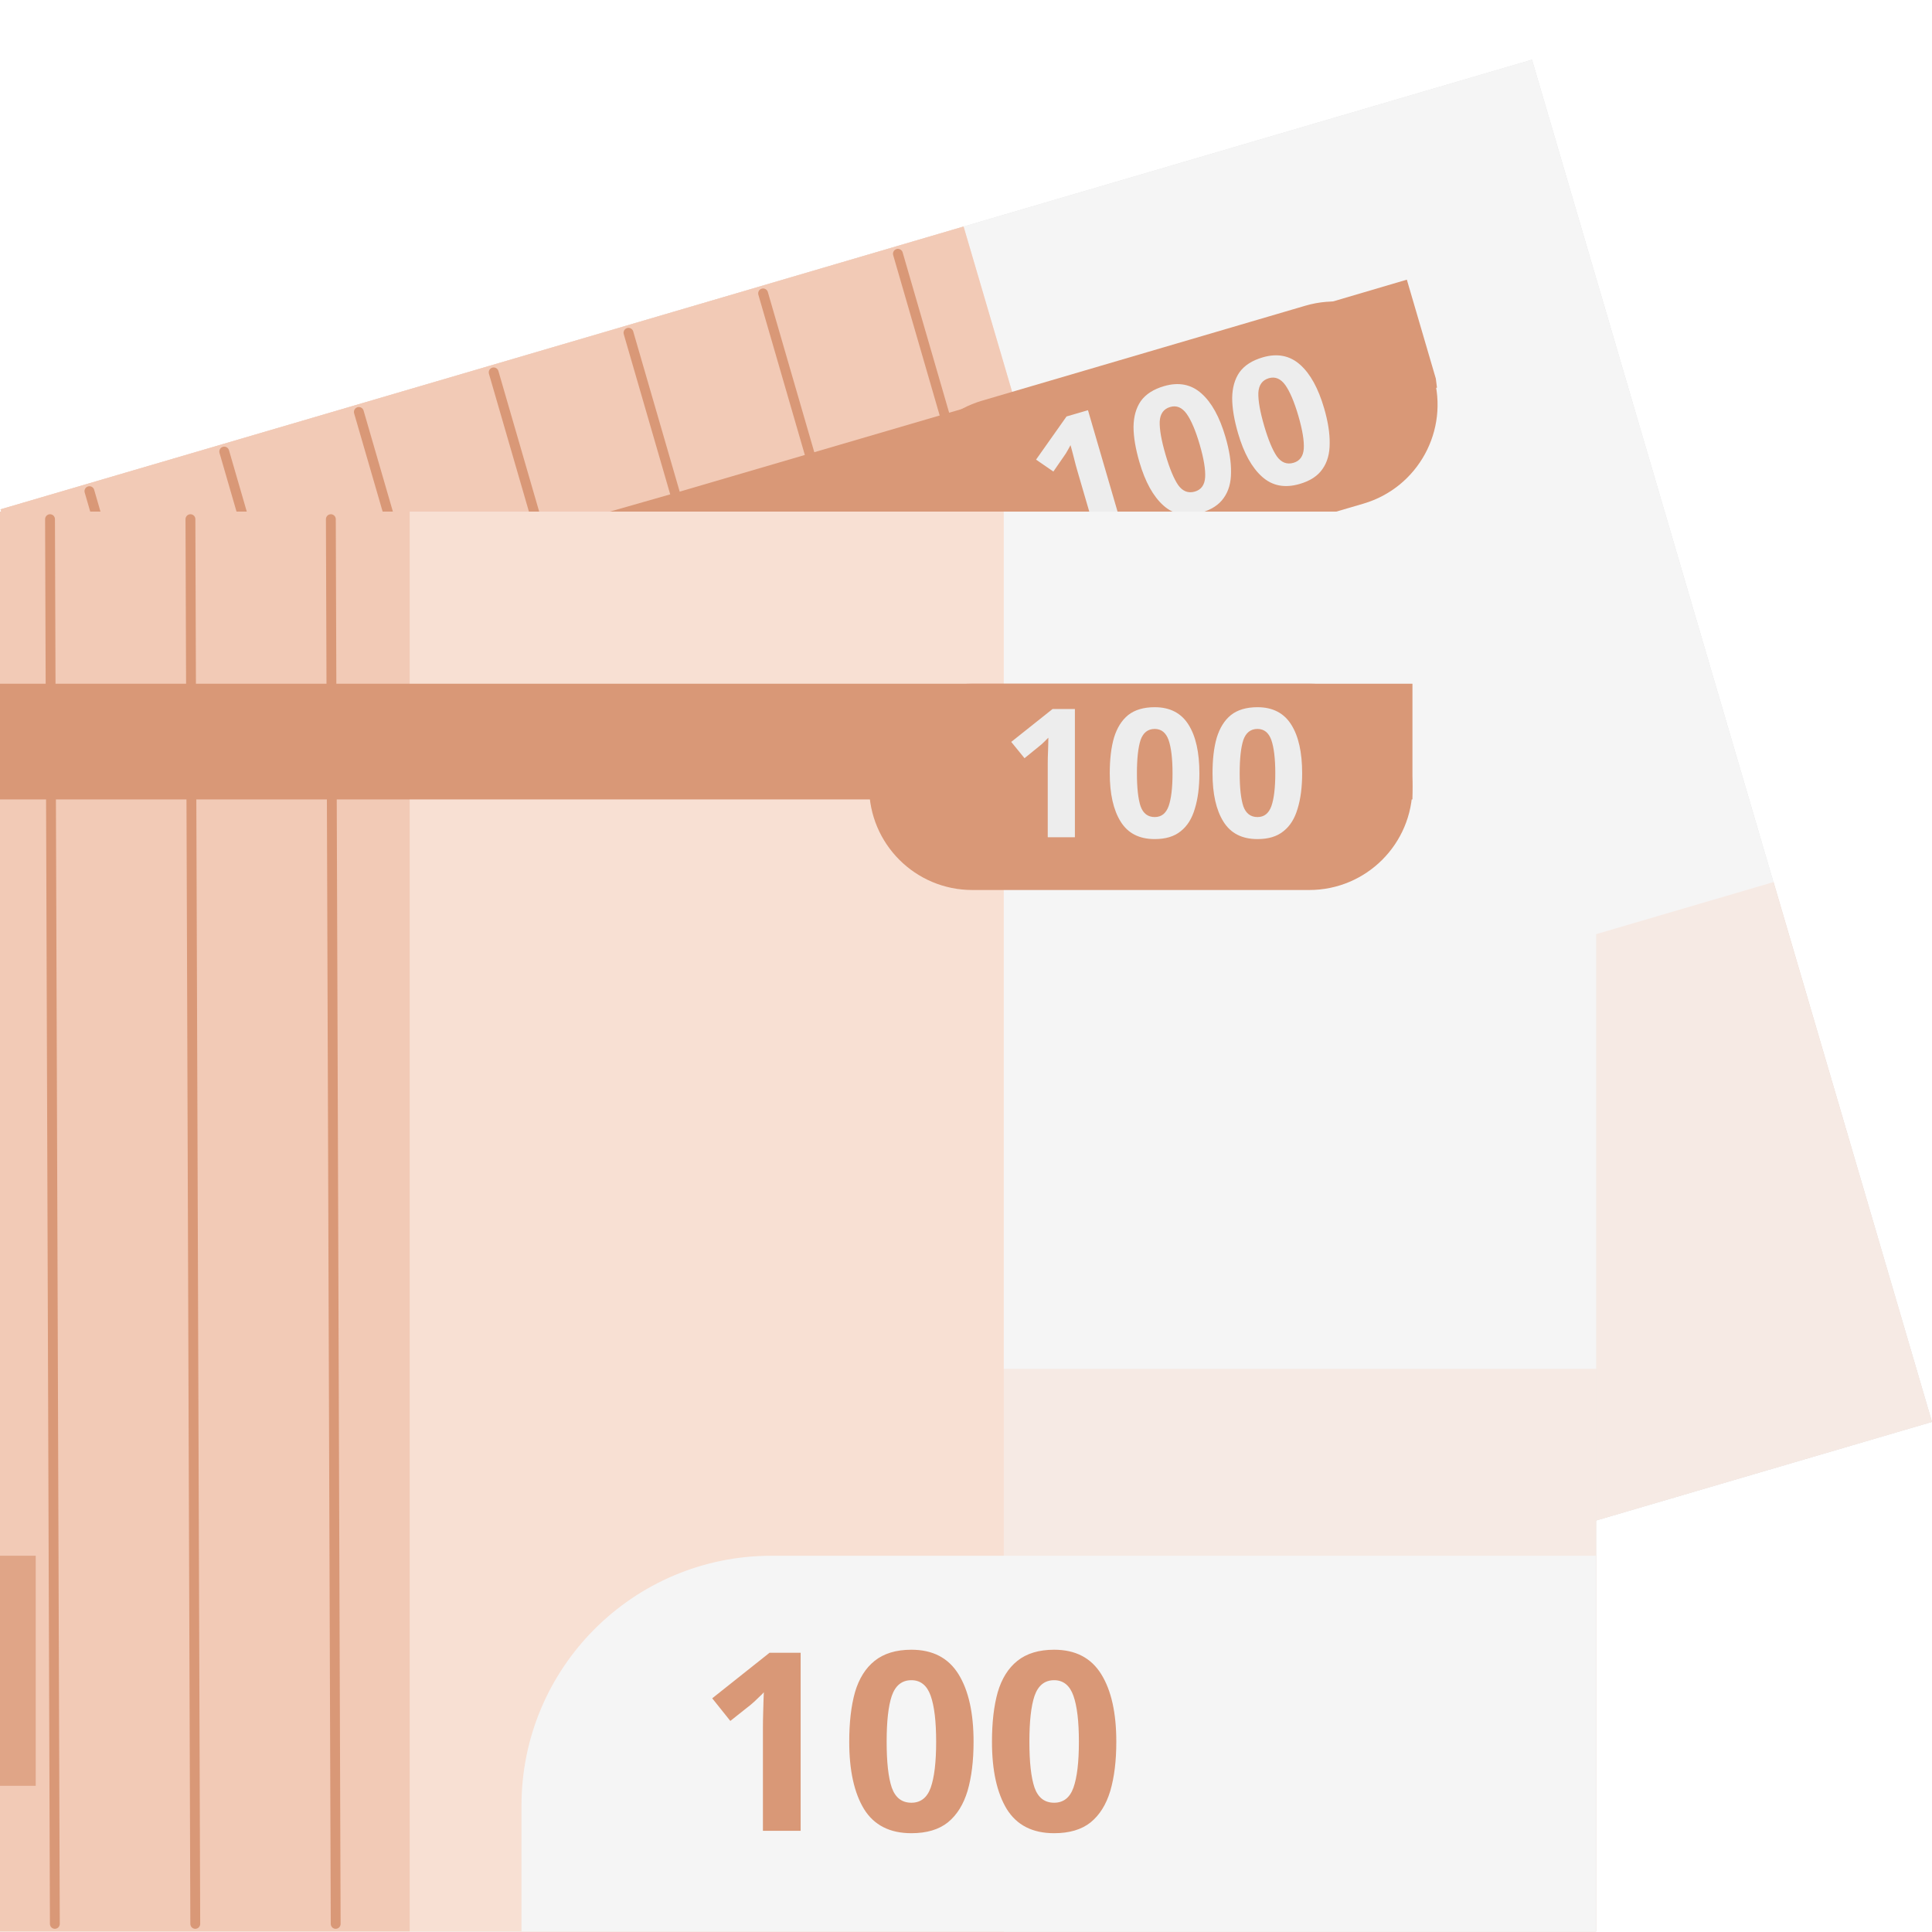
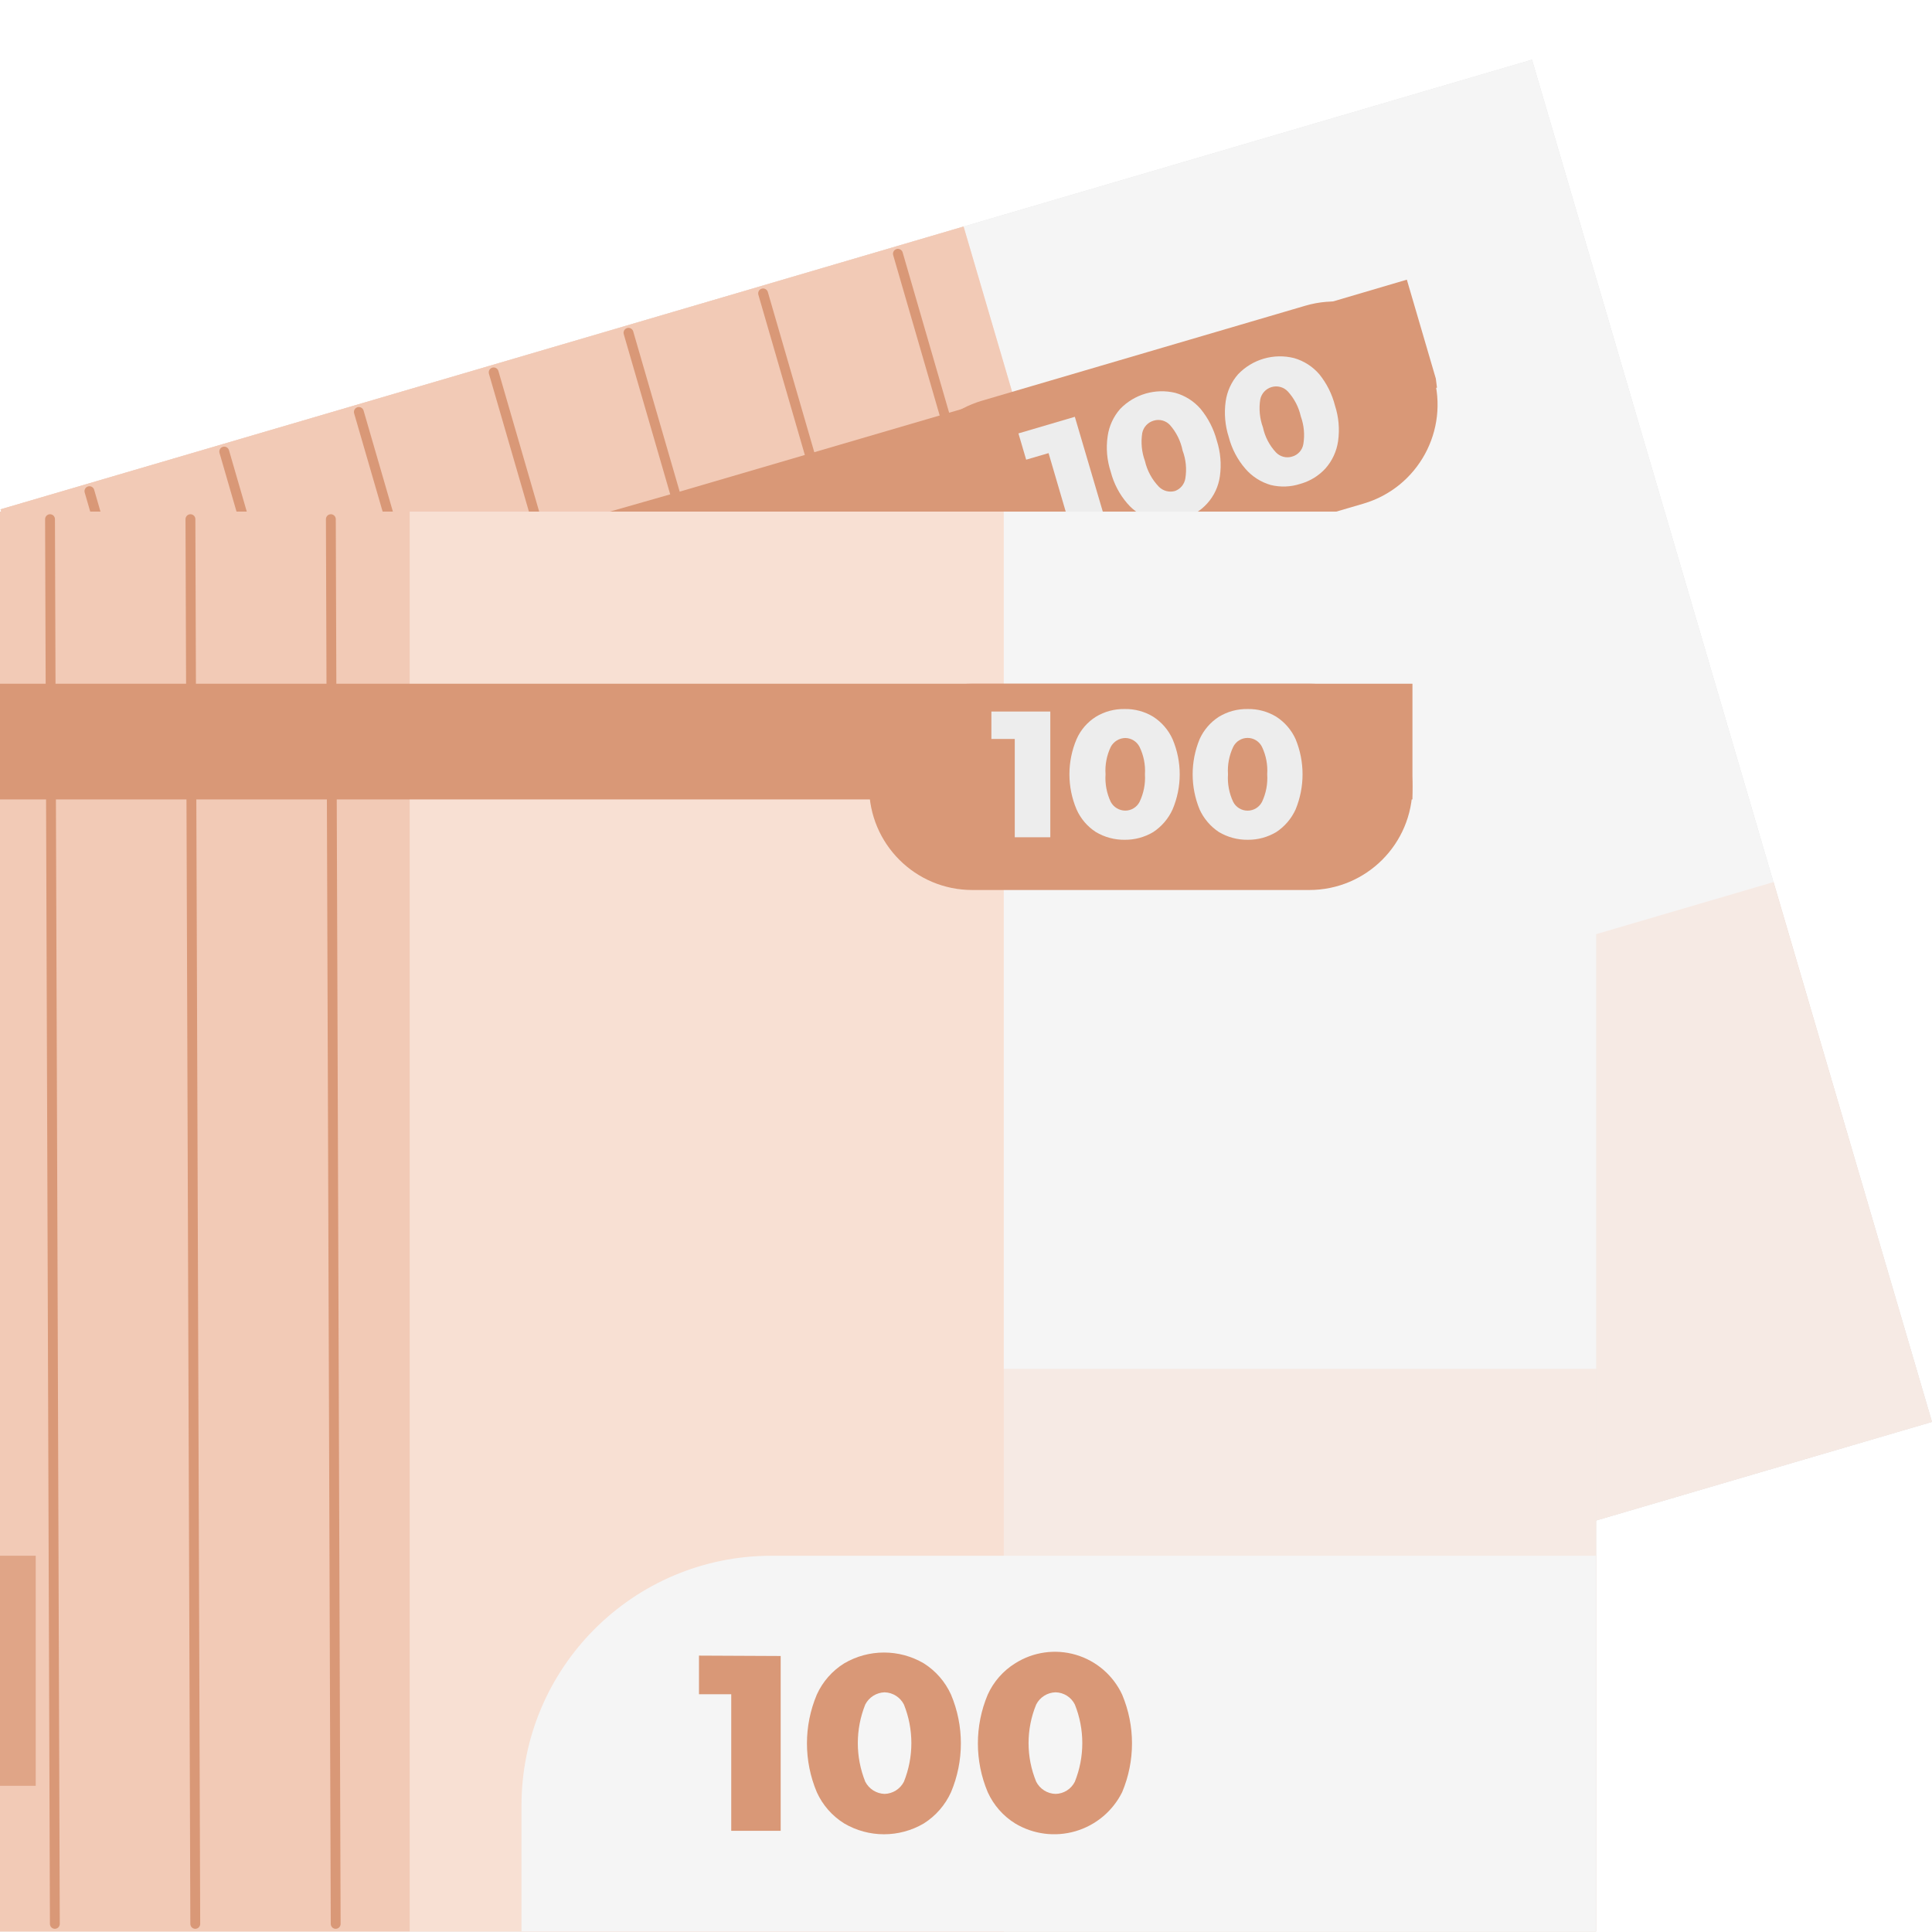
<svg xmlns="http://www.w3.org/2000/svg" viewBox="0 0 100.03 100">
  <defs>
-     <style>.cls-1{isolation:isolate;}.Light-35,.cls-11,.cls-2,.cls-8{fill:#ededed;}.cls-3,.cls-4{fill:#f2cab6;}.cls-4{opacity:0.5;}.Light-35{mix-blend-mode:soft-light;}.cls-5,.cls-9{fill:none;}.cls-5{stroke:#d99877;stroke-linecap:round;stroke-linejoin:round;stroke-width:0.51px;}.cls-10,.cls-6,.cls-7{fill:#d99877;}.cls-7{opacity:0.75;}.cls-8{font-size:9.3px;}.cls-10,.cls-11,.cls-8{font-family:FiraSans-ExtraBold, Fira Sans ExtraBold;font-weight:800;}.cls-10{font-size:12.92px;}.cls-11{font-size:9.3px;}</style>
+     <style>.cls-1{isolation:isolate;}.Light-35,.cls-2{fill:#ededed;}.cls-3,.cls-4{fill:#f2cab6;}.cls-4{opacity:0.5;}.Light-35{mix-blend-mode:soft-light;}.cls-5,.cls-8{fill:none;}.cls-5{stroke:#d99877;stroke-linecap:round;stroke-linejoin:round;stroke-width:0.51px;}.cls-6,.cls-7{fill:#d99877;}.cls-7{opacity:0.75;}</style>
  </defs>
  <g class="cls-1">
    <g id="Layer_2" data-name="Layer 2">
      <g id="Игра">
        <g id="Купюра_-_100" data-name="Купюра - 100">
          <g id="_100" data-name="100">
            <polygon class="cls-2" points="100.03 73.62 70.6 82.26 20.75 96.9 18.63 89.67 15.27 78.24 12.54 68.95 4.23 40.68 2.54 34.93 0.03 26.38 32.06 16.97 49.89 11.73 79.32 3.09 91.82 45.67 100.03 73.62" />
            <polygon class="cls-3" points="0.03 26.38 2.54 34.93 4.23 40.68 12.54 68.95 15.27 78.24 18.63 89.67 20.75 96.9 70.6 82.26 68.48 75.03 65.12 63.6 62.39 54.31 55.41 30.53 54.09 26.03 52.4 20.28 49.89 11.73 32.06 16.97 0.03 26.37 0.03 26.38" />
            <polygon class="cls-4" points="100.03 73.62 70.6 82.26 20.75 96.9 18.63 89.67 15.27 78.24 12.54 68.95 16.89 67.68 23.87 65.63 30.84 63.58 37.81 61.53 44.79 59.48 51.76 57.44 58.74 55.39 62.39 54.31 91.82 45.67 91.83 45.67 100.03 73.62" />
            <polygon class="Light-35" points="100.03 73.62 70.6 82.26 20.75 96.9 18.63 89.67 15.27 78.24 12.54 68.95 4.23 40.68 2.54 34.93 0.03 26.38 32.06 16.97 49.89 11.73 79.32 3.09 91.82 45.67 100.03 73.62" />
            <polygon class="cls-3" points="70.6 82.26 20.75 96.9 18.63 89.67 15.27 78.24 12.54 68.95 4.23 40.68 2.54 34.93 0.03 26.38 0.03 26.37 32.06 16.97 49.89 11.73 52.4 20.28 54.09 26.03 55.41 30.53 62.39 54.31 65.12 63.6 68.48 75.03 70.6 82.26" />
            <line class="cls-5" x1="24.9" y1="95.29" x2="4.63" y2="25.43" />
            <line class="cls-5" x1="31.87" y1="93.24" x2="11.61" y2="23.38" />
            <line class="cls-5" x1="38.85" y1="91.19" x2="18.58" y2="21.33" />
            <line class="cls-5" x1="45.82" y1="89.14" x2="25.56" y2="19.28" />
            <line class="cls-5" x1="52.8" y1="87.09" x2="32.54" y2="17.23" />
            <line class="cls-5" x1="59.77" y1="85.05" x2="39.51" y2="15.19" />
            <line class="cls-5" x1="66.75" y1="83" x2="46.49" y2="13.14" />
            <path class="cls-6" d="M74.4,20.07h0L54.09,26l-3.55,1-3.1.91-3.88,1.14-7,2.05-7,2-7,2.05-7,2-7,2L4.23,40.68,2.54,34.93,7,33.61l7-2.05,7-2,7-2.05,7-2,7-2.05,7-2.05,1.89-.55.08,0,1.56-.46,15.39-4.52.17,0,4.75-1.4,1.5,5.12Z" />
            <polygon class="cls-7" points="75.29 73.03 68.48 75.03 64.76 76.12 57.78 78.17 50.81 80.22 43.83 82.27 36.86 84.32 29.88 86.37 22.91 88.41 18.63 89.67 15.27 78.24 19.59 76.97 26.56 74.92 33.54 72.88 40.51 70.83 47.49 68.78 54.46 66.73 61.44 64.68 65.12 63.6 71.93 61.6 75.29 73.03" />
            <rect class="cls-6" x="46.65" y="18.07" width="28.13" height="10.68" rx="5.34" transform="translate(125.57 28.76) rotate(163.63)" />
-             <text class="cls-8" transform="matrix(0.96, -0.28, 0.28, 0.96, 54.5, 28.69)">100</text>
+             <path class="cls-2" d="M55.65,21.58l1.84,6.24-1.77.52-1.43-4.88-1.16.34-.4-1.36Z" />
+             <path class="cls-2" d="M59.68,26.9a2.65,2.65,0,0,1-1.31-.83,4.06,4.06,0,0,1-.86-1.64,4,4,0,0,1-.16-1.85A2.7,2.7,0,0,1,58,21.17a3,3,0,0,1,2.85-.83,2.69,2.69,0,0,1,1.31.83A4.32,4.32,0,0,1,63,22.81a4.15,4.15,0,0,1,.16,1.85,2.64,2.64,0,0,1-.65,1.4,2.68,2.68,0,0,1-1.3.8A2.79,2.79,0,0,1,59.68,26.9Zm1.69-2.12a2.8,2.8,0,0,0-.14-1.45A2.84,2.84,0,0,0,60.57,22a.82.82,0,0,0-.84-.22.84.84,0,0,0-.59.64,2.91,2.91,0,0,0,.14,1.45A2.84,2.84,0,0,0,60,25.2a.85.85,0,0,0,.84.22A.83.83,0,0,0,61.37,24.78Z" />
+             <path class="cls-2" d="M65.79,25.11a2.74,2.74,0,0,1-1.31-.84,4.06,4.06,0,0,1-.86-1.64,4.15,4.15,0,0,1-.16-1.85,2.7,2.7,0,0,1,.64-1.4A3,3,0,0,1,67,18.54a2.71,2.71,0,0,1,1.31.84A4.25,4.25,0,0,1,69.12,21a4.11,4.11,0,0,1,.16,1.84,2.71,2.71,0,0,1-.65,1.41,2.76,2.76,0,0,1-1.3.8A2.79,2.79,0,0,1,65.79,25.11ZM67.48,23a2.84,2.84,0,0,0-.13-1.44,2.83,2.83,0,0,0-.67-1.29.83.83,0,0,0-.84-.23.84.84,0,0,0-.59.64,2.9,2.9,0,0,0,.14,1.45,2.73,2.73,0,0,0,.67,1.29.82.82,0,0,0,.84.22A.81.81,0,0,0,67.48,23Z" />
          </g>
-           <polygon class="cls-9" points="100.03 73.62 70.6 82.26 20.75 96.9 18.63 89.67 15.27 78.24 12.54 68.95 4.23 40.68 2.54 34.93 0.03 26.38 0.03 26.37 32.06 16.97 49.89 11.73 79.32 3.09 91.82 45.67 100.03 73.62" />
+           <polygon class="cls-8" points="100.03 73.62 70.6 82.26 20.75 96.9 18.63 89.67 15.27 78.24 12.54 68.95 4.23 40.68 2.54 34.93 0.03 26.38 0.03 26.37 32.06 16.97 49.89 11.73 79.32 3.09 91.82 45.67 100.03 73.62" />
          <g id="_100-2" data-name="100">
            <rect class="cls-2" y="26.49" width="82.64" height="73.51" />
            <rect class="cls-3" y="26.49" width="51.97" height="73.51" />
            <rect class="cls-4" y="70.87" width="82.64" height="29.13" />
            <path class="cls-2" d="M39.92,80.55H82.64a0,0,0,0,1,0,0V100a0,0,0,0,1,0,0H27a0,0,0,0,1,0,0V93.49A12.94,12.94,0,0,1,39.92,80.55Z" />
            <rect class="Light-35" y="26.49" width="82.64" height="73.51" />
            <rect class="cls-3" y="26.49" width="21.21" height="73.51" />
            <line class="cls-5" x1="17.38" y1="99.61" x2="17.13" y2="26.88" />
            <line class="cls-5" x1="10.11" y1="99.61" x2="9.86" y2="26.88" />
            <line class="cls-5" x1="2.84" y1="99.61" x2="2.59" y2="26.88" />
            <rect class="cls-6" y="35.4" width="73.13" height="5.99" />
            <rect class="cls-7" y="80.55" width="1.85" height="11.91" />
            <rect class="cls-6" x="45" y="35.4" width="28.13" height="10.68" rx="5.34" />
-             <text class="cls-10" transform="translate(36.11 94.79)">100</text>
-             <text class="cls-11" transform="translate(51.81 43.35)">100</text>
+             <path class="cls-6" d="M40.42,85.74v9.05H37.86V87.72H36.19v-2Z" />
+             <path class="cls-6" d="M43.71,94.41a3.7,3.7,0,0,1-1.42-1.62,6.51,6.51,0,0,1,0-5.05,3.7,3.7,0,0,1,1.42-1.62,4.07,4.07,0,0,1,4.12,0,3.74,3.74,0,0,1,1.41,1.62,6.51,6.51,0,0,1,0,5.05,3.74,3.74,0,0,1-1.41,1.62,4.07,4.07,0,0,1-4.12,0Zm3.09-2.16a5.37,5.37,0,0,0,0-4,1.16,1.16,0,0,0-1-.63,1.17,1.17,0,0,0-1,.63,5.37,5.37,0,0,0,0,4,1.17,1.17,0,0,0,1,.63A1.16,1.16,0,0,0,46.8,92.25Z" />
+             <path class="cls-6" d="M52.56,94.41a3.7,3.7,0,0,1-1.42-1.62,6.51,6.51,0,0,1,0-5.05,3.7,3.7,0,0,1,1.42-1.62,3.84,3.84,0,0,1,5.54,1.62,6.51,6.51,0,0,1,0,5.05,3.93,3.93,0,0,1-5.54,1.62Zm3.09-2.16a5.37,5.37,0,0,0,0-4,1.14,1.14,0,0,0-1-.63,1.16,1.16,0,0,0-1,.63,5.25,5.25,0,0,0,0,4,1.16,1.16,0,0,0,1,.63A1.14,1.14,0,0,0,55.65,92.25Z" />
+             <path class="cls-2" d="M54.38,36.84v6.51H52.54V38.26H51.33V36.84Z" />
+             <path class="cls-2" d="M56.74,43.08a2.7,2.7,0,0,1-1-1.17,4.66,4.66,0,0,1,0-3.64,2.62,2.62,0,0,1,1-1.16,2.77,2.77,0,0,1,1.49-.4,2.74,2.74,0,0,1,1.48.4,2.7,2.7,0,0,1,1,1.16,4.66,4.66,0,0,1,0,3.64,2.79,2.79,0,0,1-1,1.17,2.83,2.83,0,0,1-1.48.4A2.86,2.86,0,0,1,56.74,43.08ZM59,41.52a2.88,2.88,0,0,0,.28-1.43A2.83,2.83,0,0,0,59,38.67a.84.84,0,0,0-.74-.46.87.87,0,0,0-.75.46,2.85,2.85,0,0,0-.27,1.42,2.89,2.89,0,0,0,.27,1.43.86.86,0,0,0,.75.45A.83.83,0,0,0,59,41.52Z" />
+             <path class="cls-2" d="M63.11,43.08a2.79,2.79,0,0,1-1-1.17,4.78,4.78,0,0,1,0-3.64,2.7,2.7,0,0,1,1-1.16,2.77,2.77,0,0,1,1.49-.4,2.74,2.74,0,0,1,1.48.4,2.7,2.7,0,0,1,1,1.16,4.78,4.78,0,0,1,0,3.64,2.79,2.79,0,0,1-1,1.17,2.83,2.83,0,0,1-1.48.4A2.86,2.86,0,0,1,63.11,43.08Zm2.23-1.56a2.89,2.89,0,0,0,.27-1.43,2.85,2.85,0,0,0-.27-1.42.83.83,0,0,0-1.49,0,2.85,2.85,0,0,0-.27,1.42,2.89,2.89,0,0,0,.27,1.43.84.84,0,0,0,1.49,0Z" />
          </g>
-           <rect class="cls-9" y="26.49" width="82.64" height="73.51" />
+           <rect class="cls-8" y="26.49" width="82.64" height="73.51" />
        </g>
-         <rect class="cls-9" width="100" height="100" />
+         <rect class="cls-8" width="100" height="100" />
      </g>
    </g>
  </g>
</svg>
